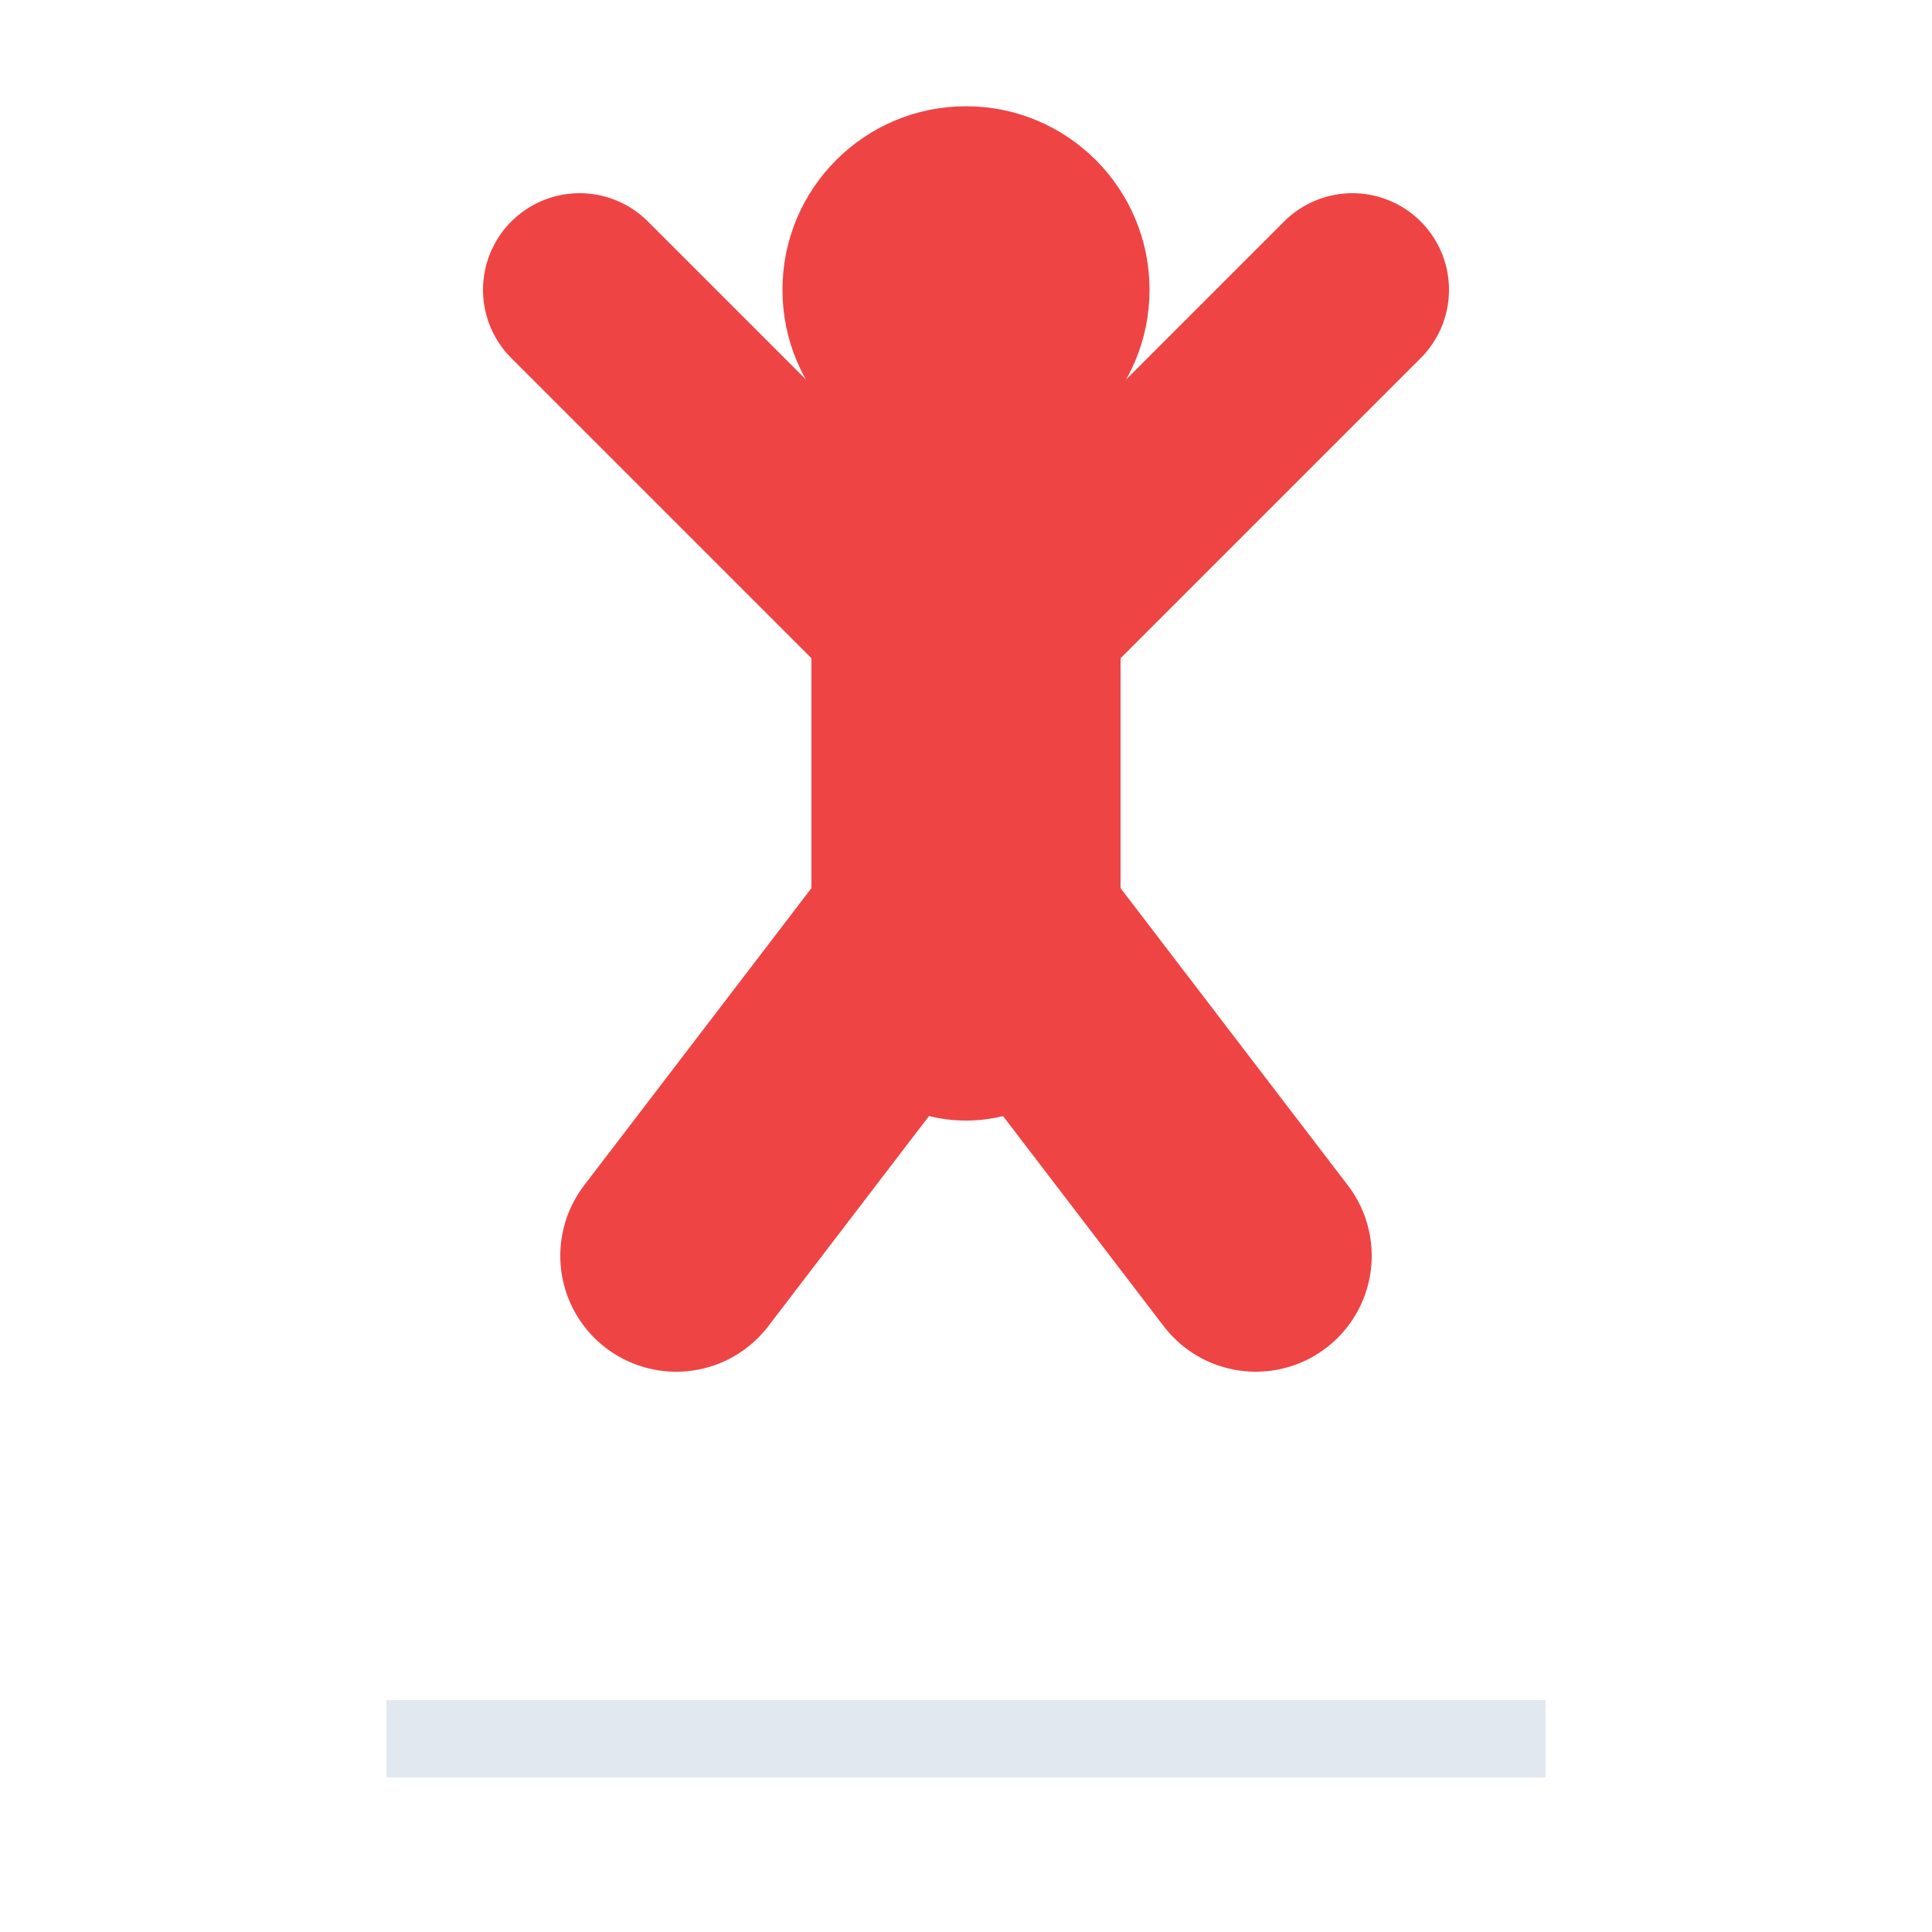
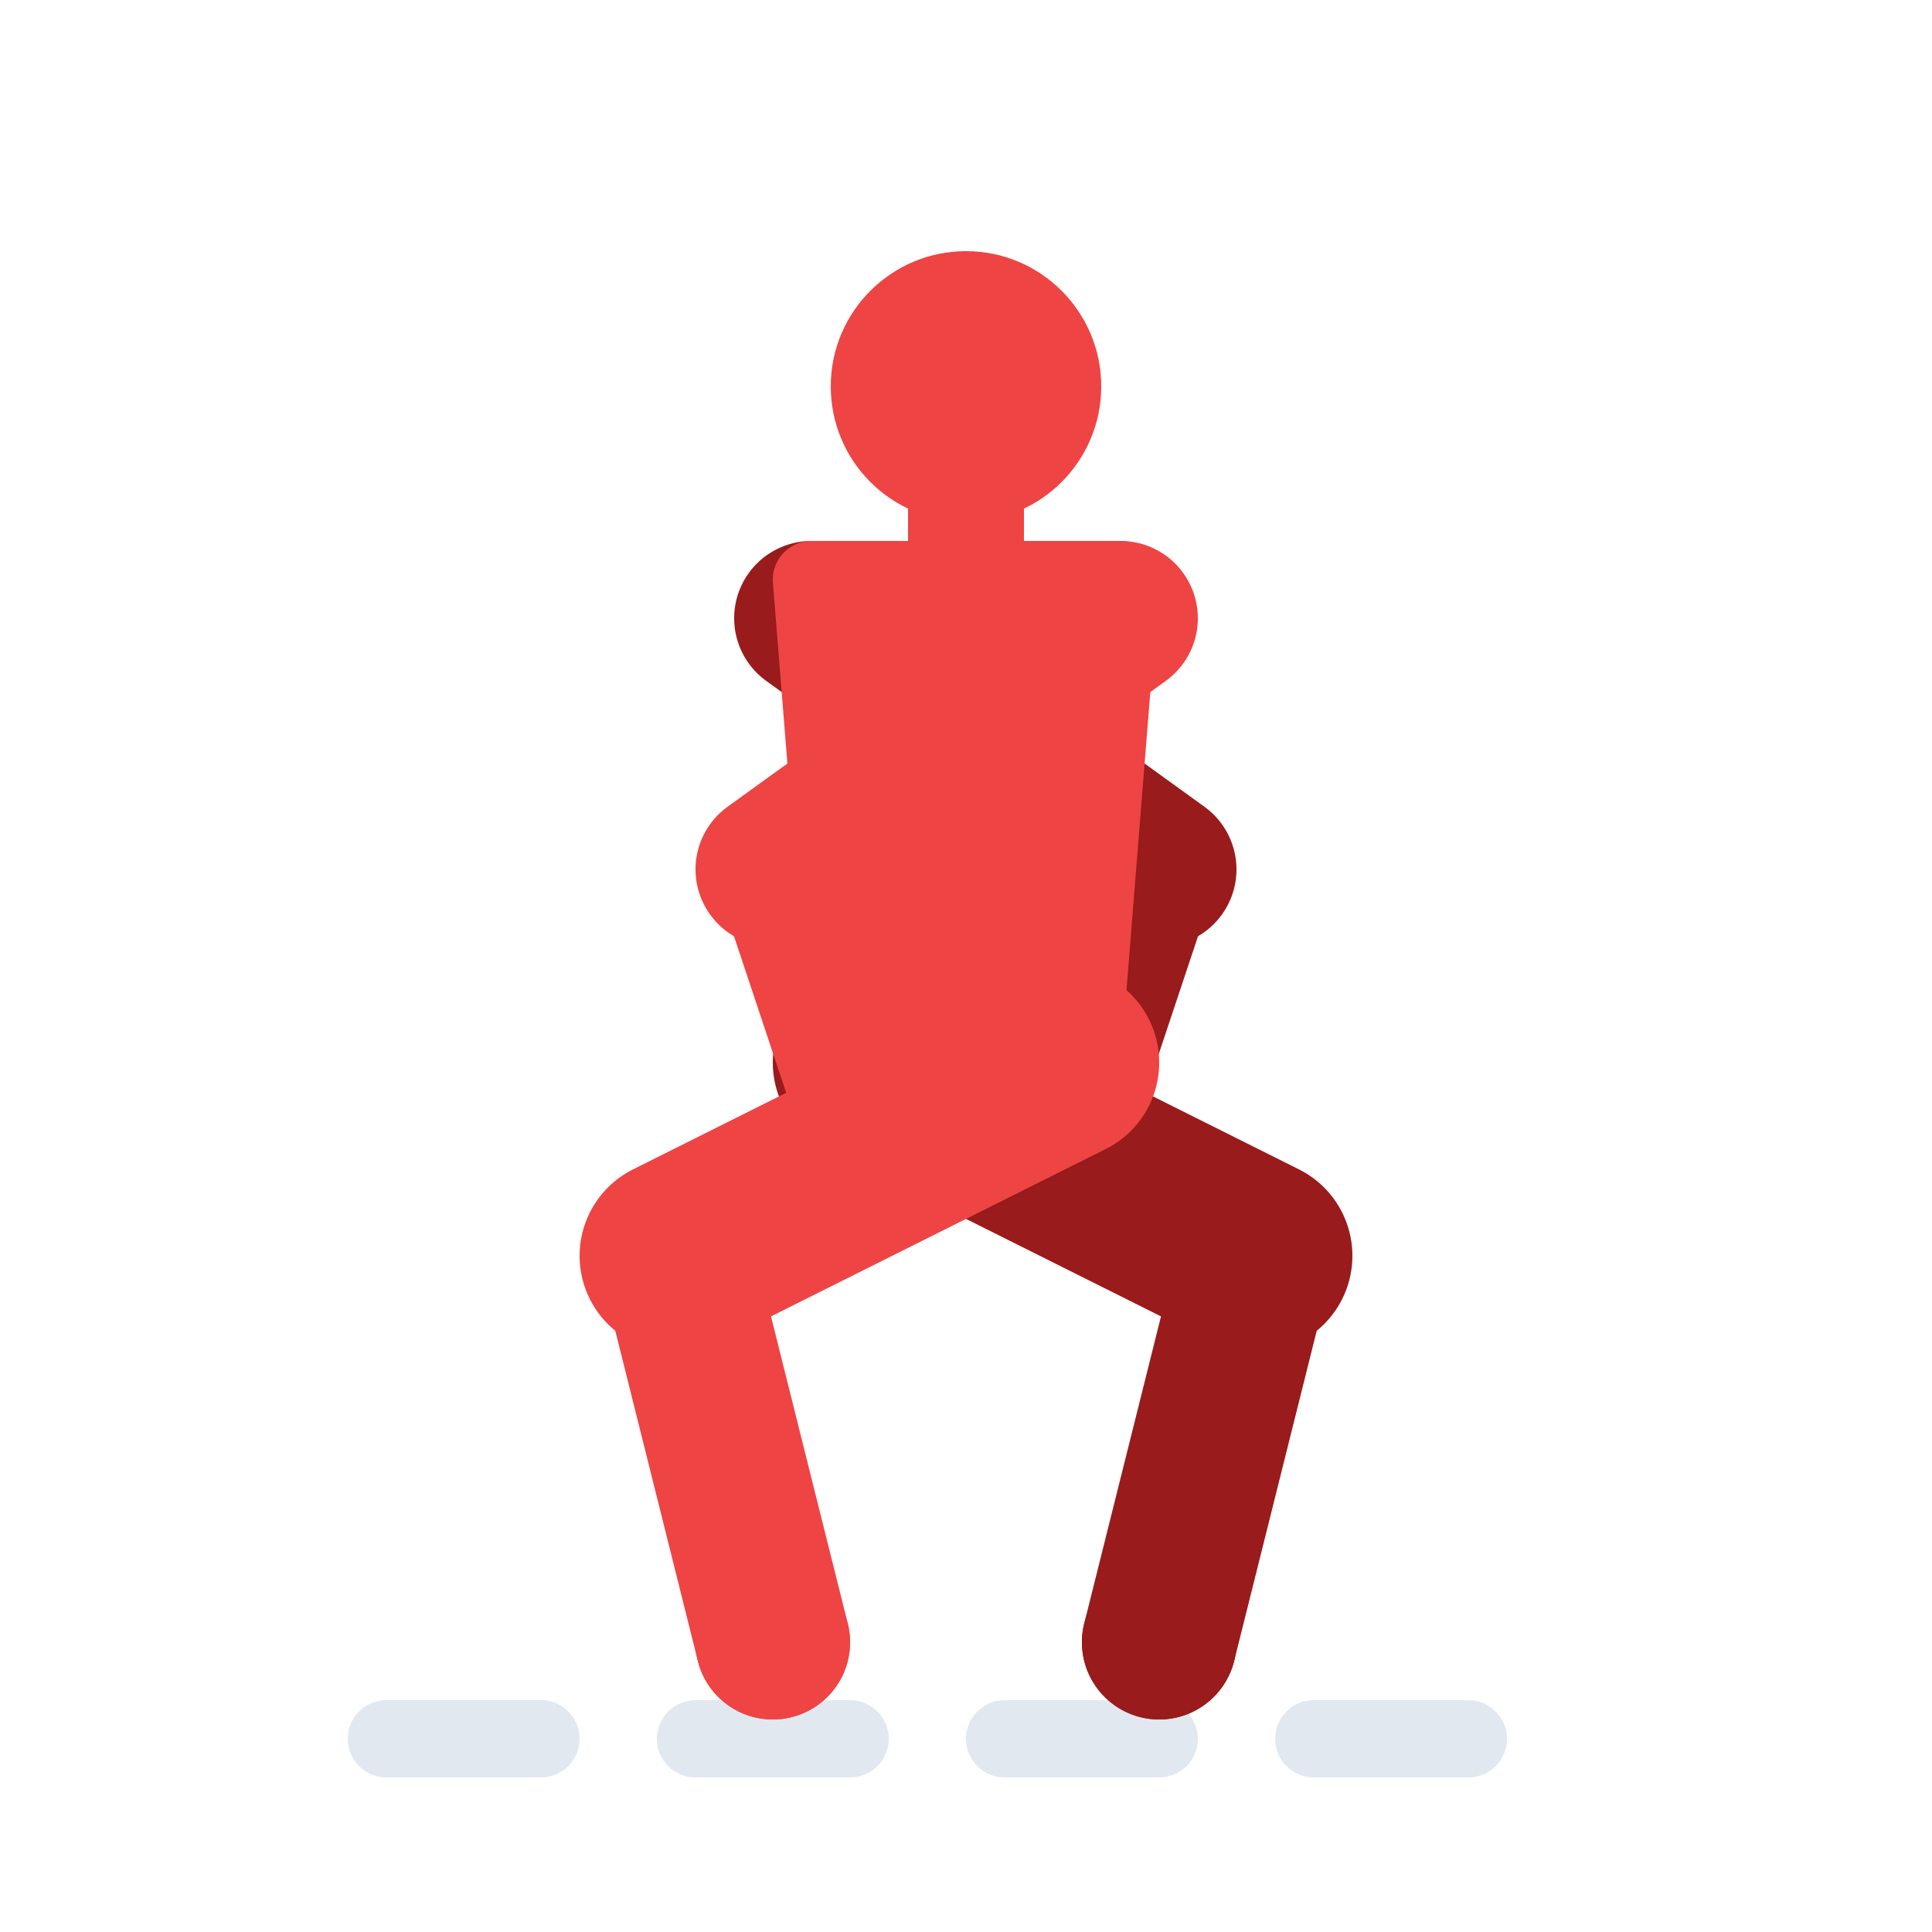
- <svg xmlns="http://www.w3.org/2000/svg" viewBox="0 0 100 100" style="color: #ef4444">
-   <g fill="currentColor" stroke="currentColor" stroke-linecap="round" stroke-linejoin="round">
-     <circle cx="50" cy="15" r="9" />
-     <line x1="50" y1="29" x2="50" y2="50" stroke-width="16" />
-     <path d="M47 32 L30 15 M53 32 L70 15" stroke-width="10" />
-     <path d="M48 48 L35 65 M52 48 L65 65" stroke-width="12" />
-   </g>
-   <line x1="20" y1="90" x2="80" y2="90" stroke-width="4" stroke="#e2e8f0" />
+ <svg xmlns="http://www.w3.org/2000/svg" viewBox="0 0 100 100">
+   <line x1="20" y1="90" x2="80" y2="90" stroke="#e2e8f0" stroke-width="4" stroke-linecap="round" stroke-dasharray="8" />
+   <line x1="45" y1="55" x2="65" y2="65" stroke="#991b1b" stroke-width="10" stroke-linecap="round" />
+   <circle cx="65" cy="65" r="4.5" fill="#991b1b" />
+   <line x1="65" y1="65" x2="60" y2="85" stroke="#991b1b" stroke-width="8" stroke-linecap="round" />
+   <circle cx="60" cy="85" r="4" fill="#991b1b" />
+   <line x1="42" y1="32" x2="60" y2="45" stroke="#991b1b" stroke-width="8" stroke-linecap="round" />
+   <circle cx="60" cy="45" r="3.6" fill="#991b1b" />
+   <line x1="60" y1="45" x2="55" y2="60" stroke="#991b1b" stroke-width="6" stroke-linecap="round" />
+   <circle cx="55" cy="60" r="3" fill="#991b1b" />
+   <circle cx="50" cy="20" r="7" fill="#ef4444" />
+   <line x1="50" y1="20" x2="50" y2="30" stroke="#ef4444" stroke-width="6" />
+   <path d="M42 30 L58 30 L56 55 L44 55 Z" fill="#ef4444" stroke="#ef4444" stroke-width="4" stroke-linejoin="round" />
+   <line x1="55" y1="55" x2="35" y2="65" stroke="#ef4444" stroke-width="10" stroke-linecap="round" />
+   <circle cx="35" cy="65" r="4.5" fill="#ef4444" />
+   <line x1="35" y1="65" x2="40" y2="85" stroke="#ef4444" stroke-width="8" stroke-linecap="round" />
+   <circle cx="40" cy="85" r="4" fill="#ef4444" />
+   <line x1="58" y1="32" x2="40" y2="45" stroke="#ef4444" stroke-width="8" stroke-linecap="round" />
+   <circle cx="40" cy="45" r="3.6" fill="#ef4444" />
+   <line x1="40" y1="45" x2="45" y2="60" stroke="#ef4444" stroke-width="6" stroke-linecap="round" />
+   <circle cx="45" cy="60" r="3" fill="#ef4444" />
</svg>
